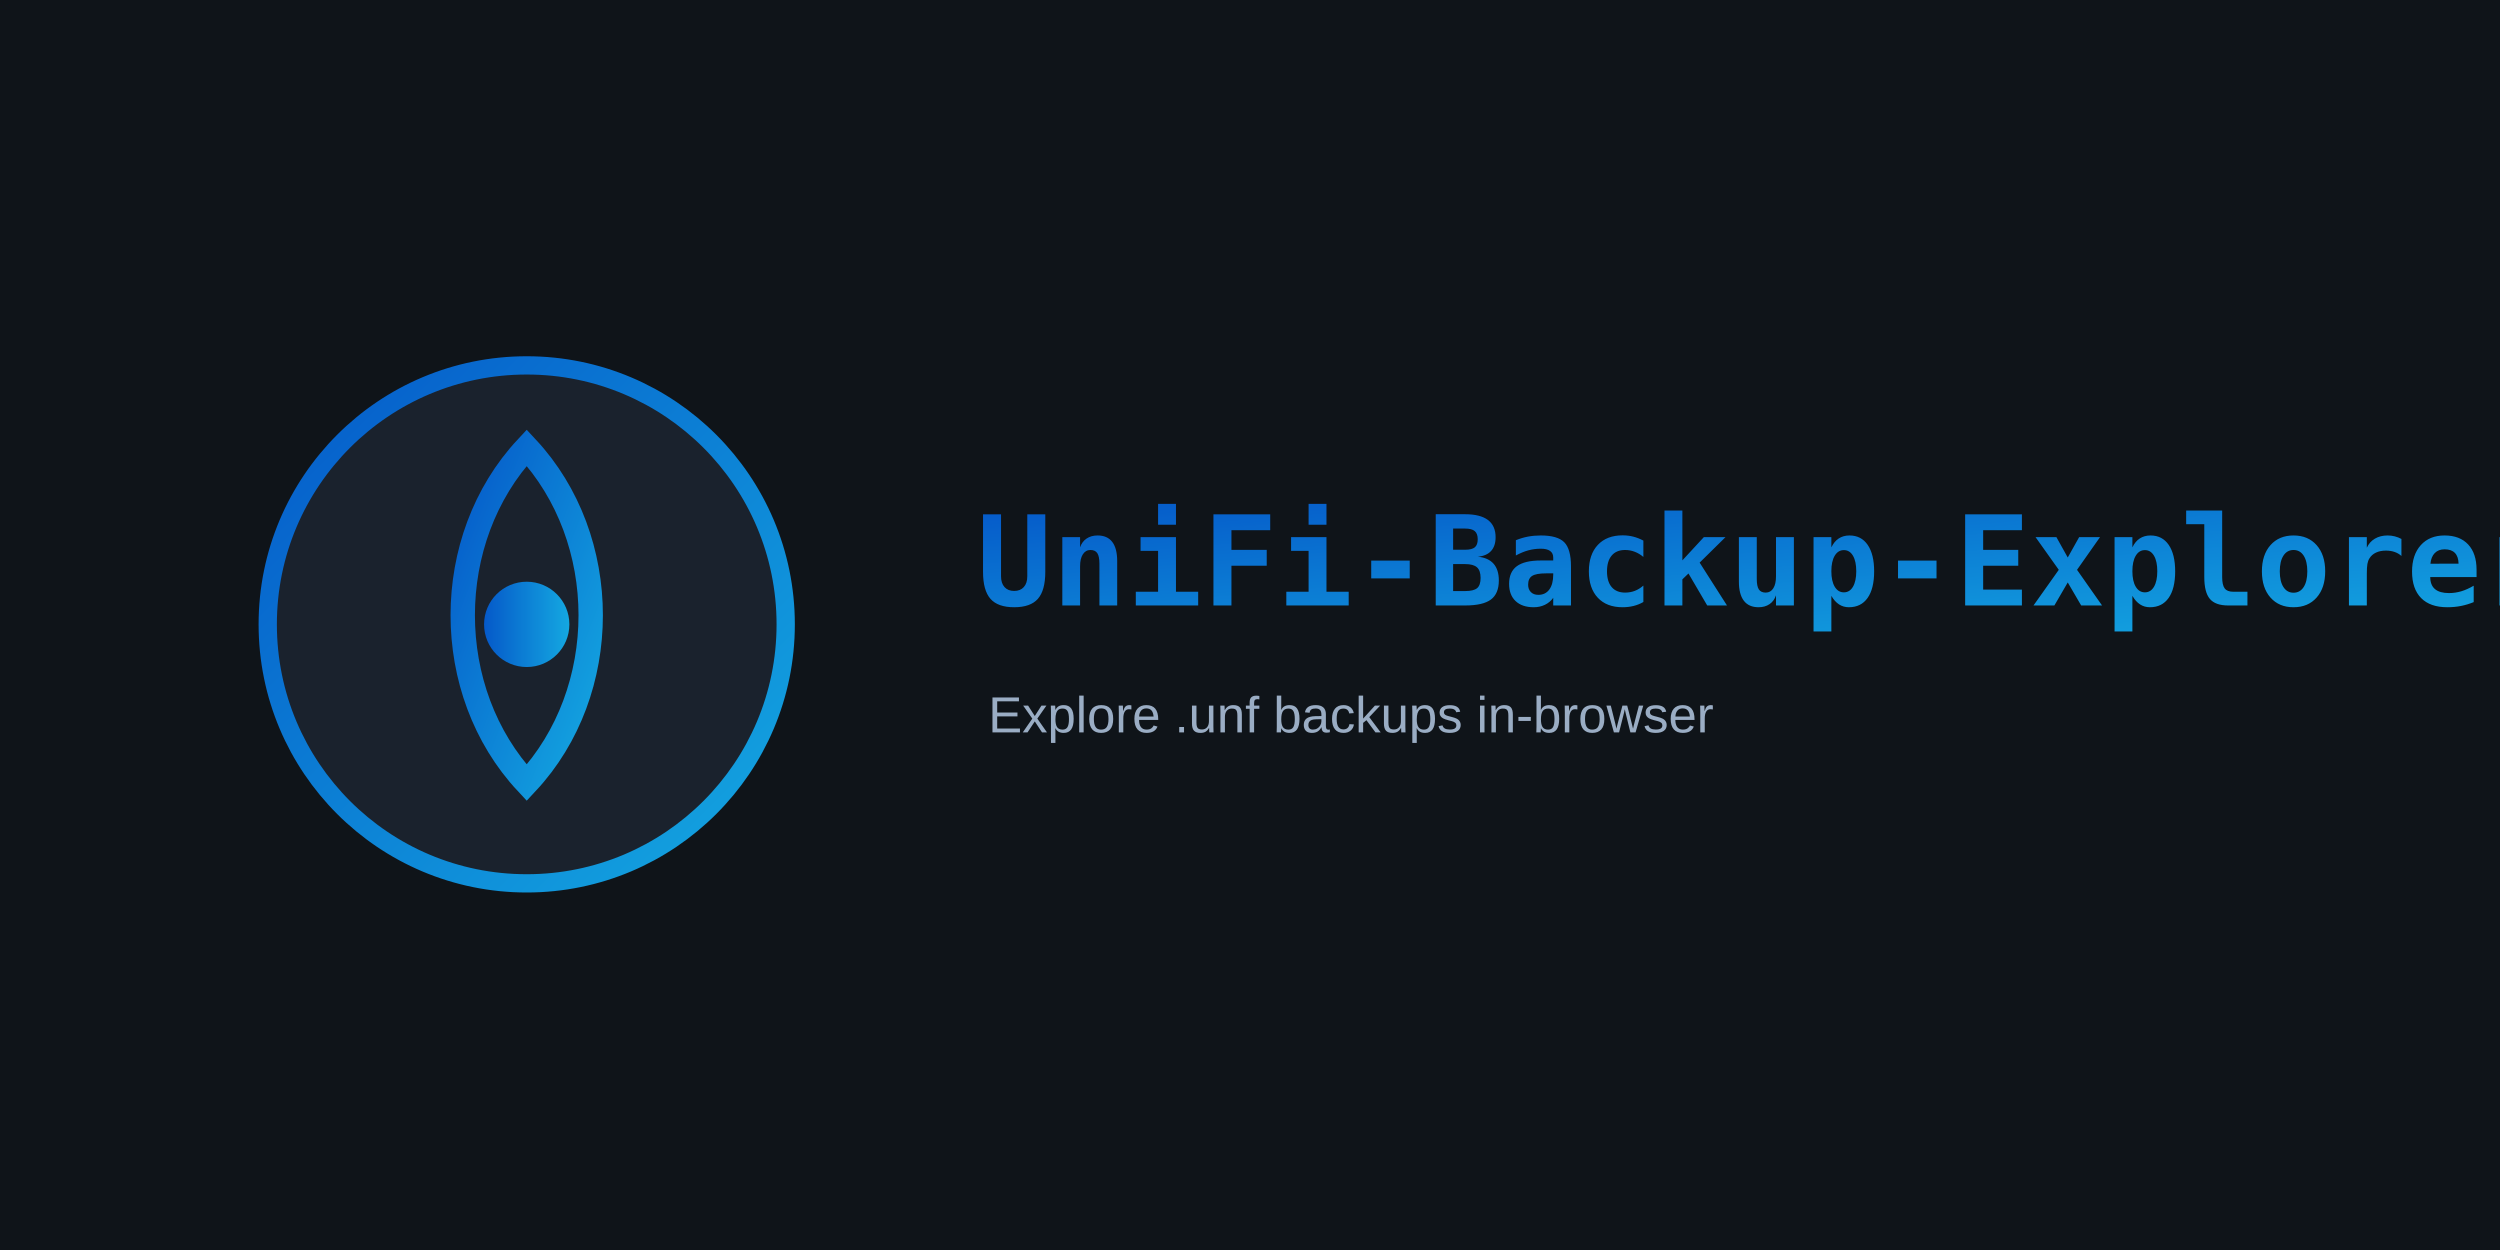
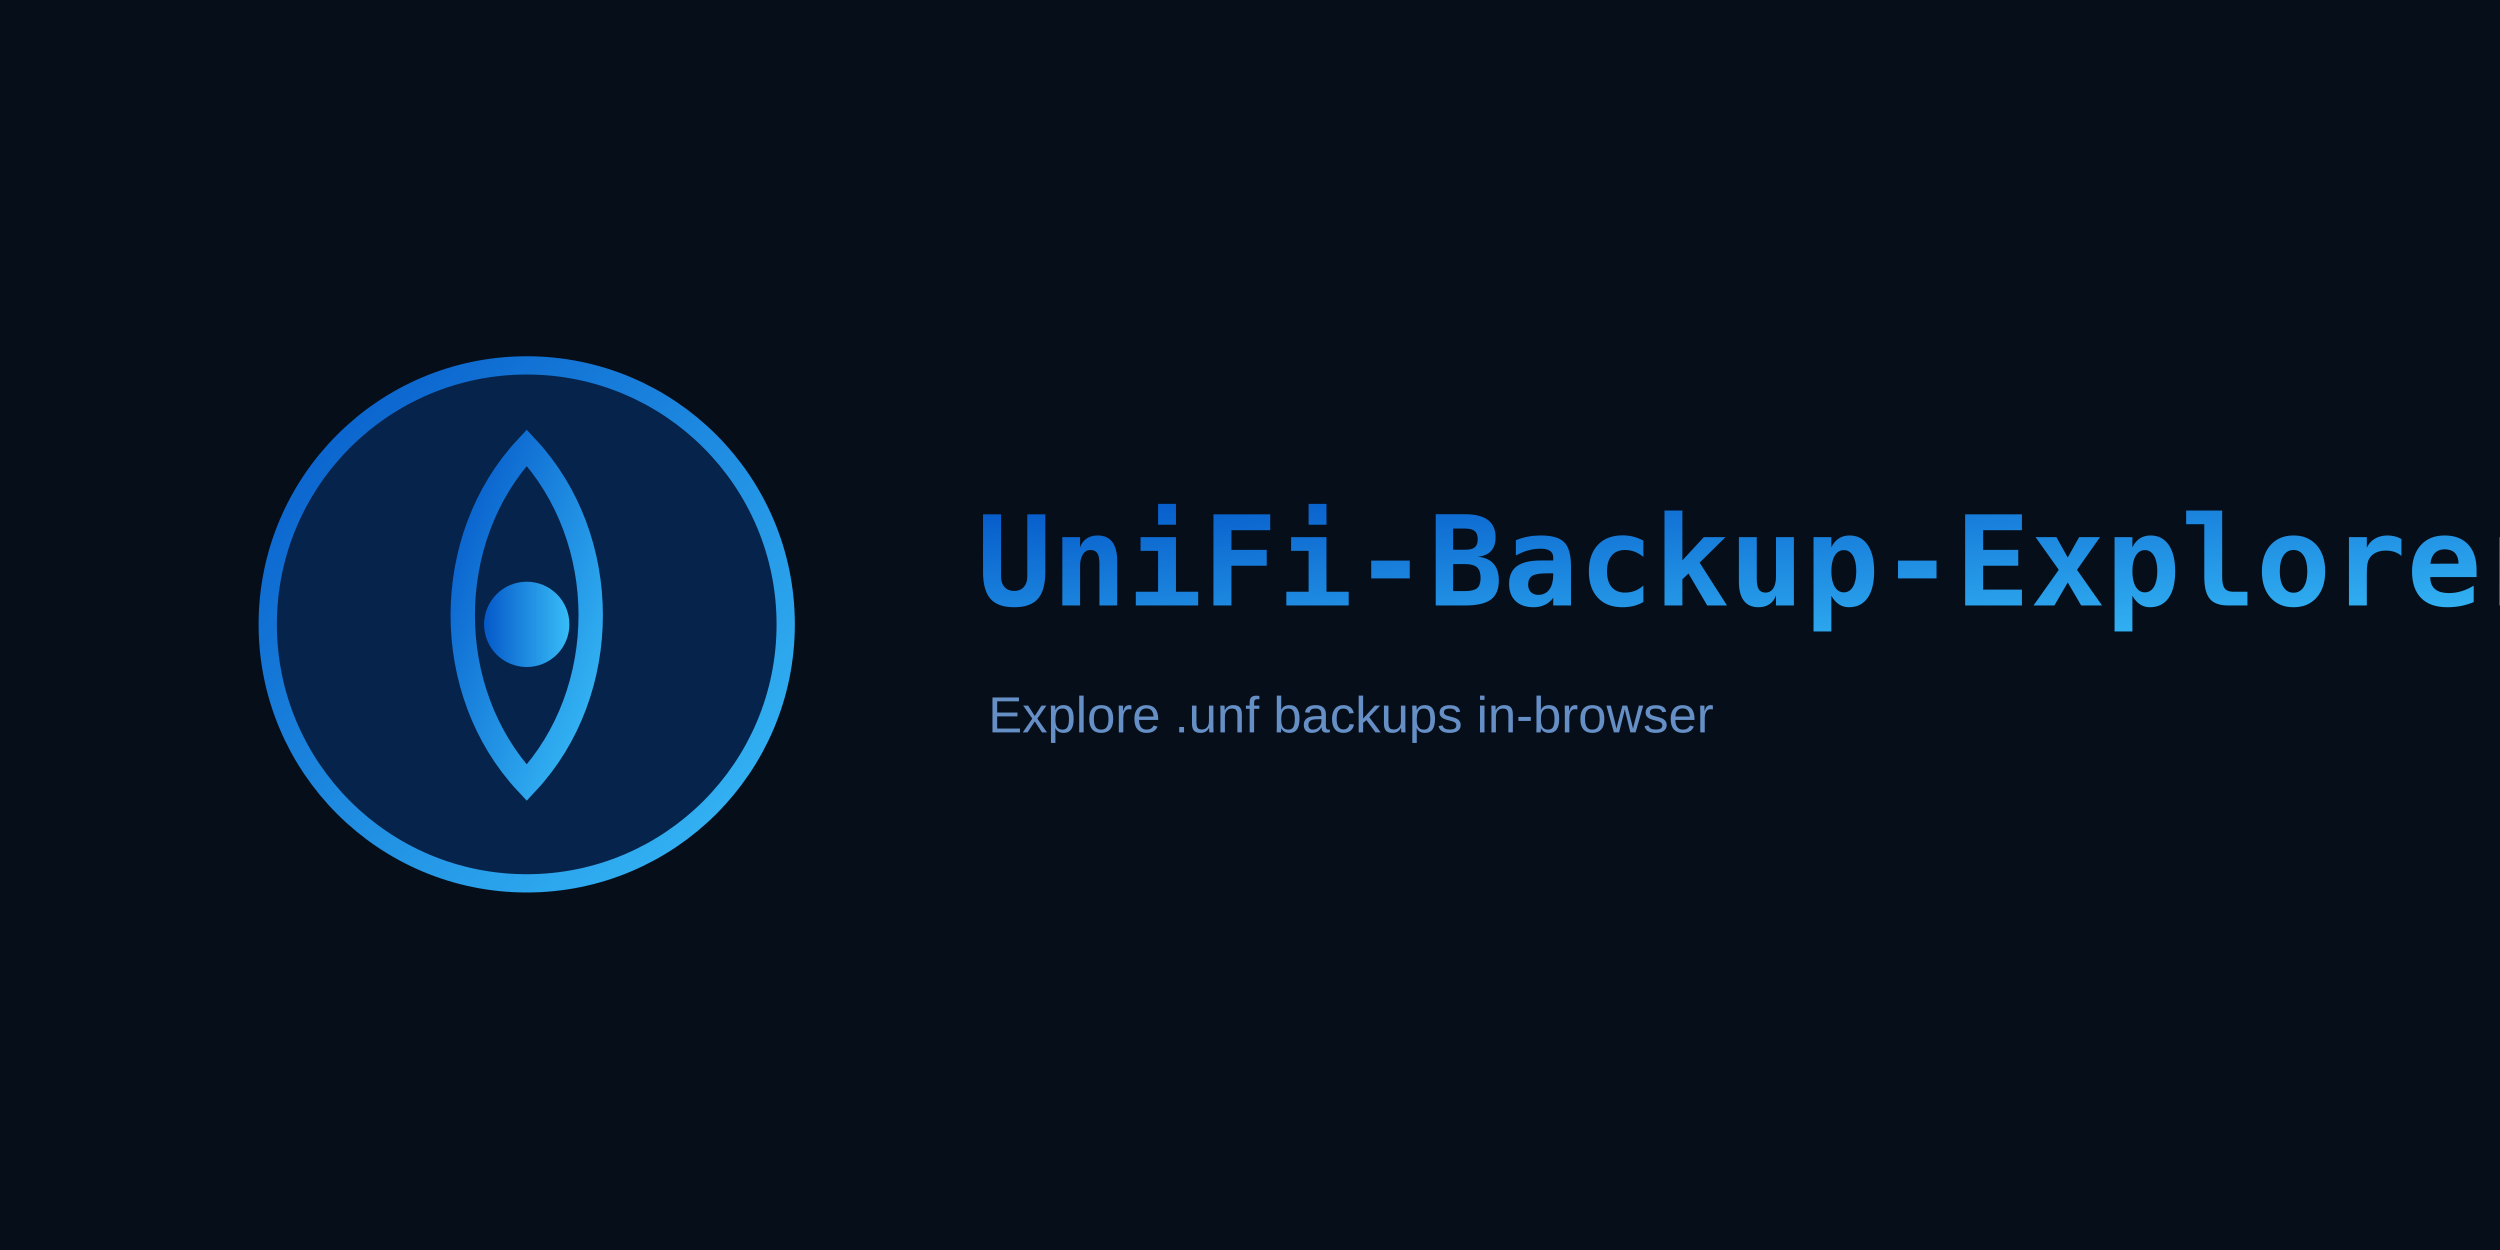
<svg xmlns="http://www.w3.org/2000/svg" viewBox="0 0 1280 640" width="1280" height="640" role="img" aria-label="UniFi-Backup-Explorer">
  <defs>
    <linearGradient id="ac" x1="0" y1="0" x2="1" y2="1">
      <stop offset="0" stop-color="#0559c9" />
-       <stop offset="1" stop-color="#14a8e1" />
+       <stop offset="1" stop-color="#38bdf8" />
    </linearGradient>
    <linearGradient id="gWarm" x1="0%" y1="0%" x2="100%" y2="0%">
      <stop offset="0%" stop-color="#0559c9" />
-       <stop offset="100%" stop-color="#14a8e1" />
+       <stop offset="100%" stop-color="#38bdf8" />
    </linearGradient>
    <linearGradient id="canvasGrad" x1="0%" y1="0%" x2="100%" y2="100%">
-       <stop offset="0%" stop-color="#0a0e14" />
-       <stop offset="45%" stop-color="#151c28" />
-       <stop offset="100%" stop-color="#0c1820" />
-     </linearGradient>
-     <linearGradient id="bg" x1="0" y1="0" x2="1" y2="1">
-       <stop offset="0" stop-color="#1e1b4b" />
-       <stop offset="0.55" stop-color="#0f3a4a" />
-       <stop offset="1" stop-color="#0f766e" />
+       <stop offset="0%" stop-color="#050e1b" />
+       <stop offset="45%" stop-color="#051e40" />
+       <stop offset="100%" stop-color="#060e1a" />
    </linearGradient>
    <radialGradient id="glowA" cx="18%" cy="22%" r="55%">
-       <stop offset="0%" stop-color="#0559c9" stop-opacity="0.22" />
+       <stop offset="0%" stop-color="#0559c9" stop-opacity="0.28" />
      <stop offset="100%" stop-color="#0559c9" stop-opacity="0" />
    </radialGradient>
    <radialGradient id="glowB" cx="88%" cy="78%" r="50%">
-       <stop offset="0%" stop-color="#14a8e1" stop-opacity="0.20" />
-       <stop offset="100%" stop-color="#14a8e1" stop-opacity="0" />
+       <stop offset="0%" stop-color="#38bdf8" stop-opacity="0.24" />
+       <stop offset="100%" stop-color="#38bdf8" stop-opacity="0" />
    </radialGradient>
  </defs>
-   <rect width="1280" height="640" fill="#0f1419" />
+   <rect width="1280" height="640" fill="#060e1a" />
  <g transform="translate(70 120) scale(0.78)">
-     <circle cx="256" cy="256" r="170" fill="#1a222d" stroke="url(#ac)" stroke-width="12" />
+     <circle cx="256" cy="256" r="170" fill="#05234b" stroke="url(#ac)" stroke-width="12" />
    <path d="M256 140 C200 200 200 300 256 360 C312 300 312 200 256 140 Z" fill="none" stroke="url(#ac)" stroke-width="16" />
    <circle cx="256" cy="256" r="28" fill="url(#gWarm)" />
  </g>
  <text x="500" y="310" font-family="Consolas, Cascadia Mono, monospace" font-weight="700" font-size="64" fill="url(#ac)">UniFi-Backup-Explorer</text>
-   <text x="506" y="375" font-family="Segoe UI, Arial, sans-serif" font-size="26" fill="#9aadc4">Explore .unf backups in-browser</text>
+   <text x="506" y="375" font-family="Segoe UI, Arial, sans-serif" font-size="26" fill="#658fc5">Explore .unf backups in-browser</text>
</svg>
